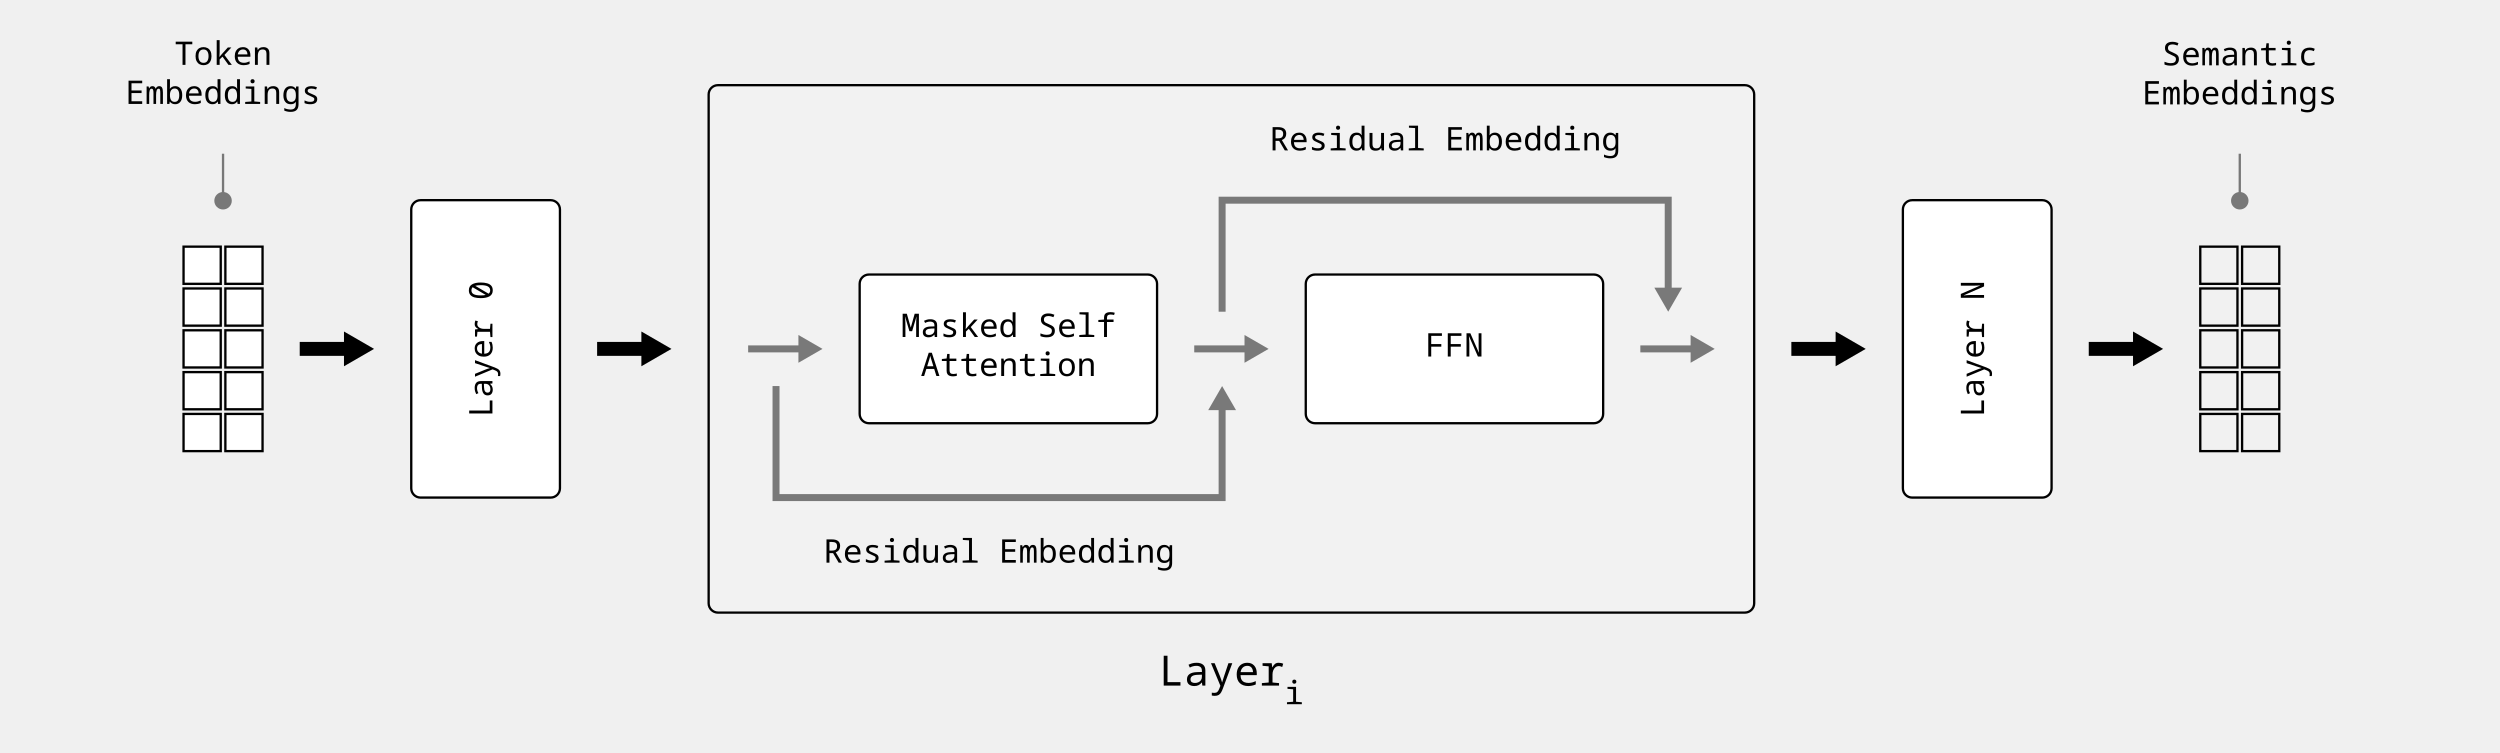
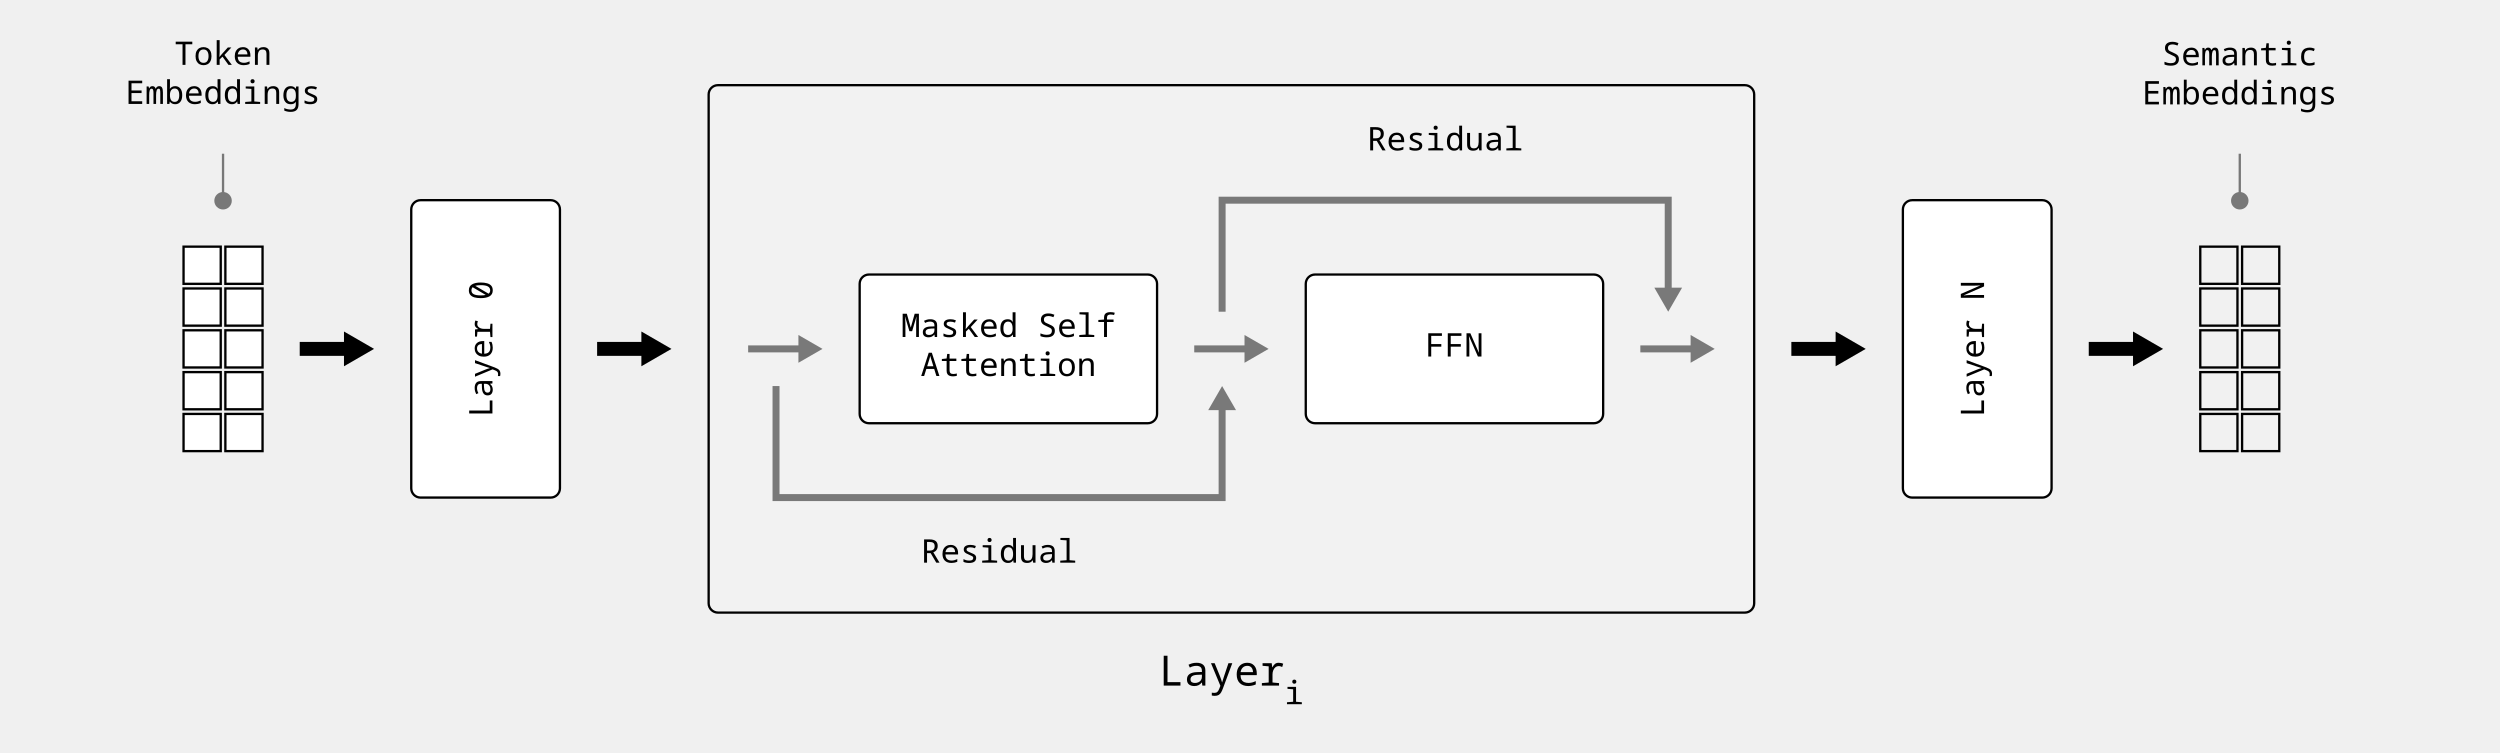
<svg xmlns="http://www.w3.org/2000/svg" id="Layer_1" viewBox="0 0 1076 324">
  <defs>
    <style>
      .cls-1 {
        font-size: 18px;
      }

      .cls-1, .cls-2, .cls-3 {
        font-family: NotoSansMono-Regular, 'Noto Sans Mono';
        font-variation-settings: 'wght' 400, 'wdth' 100;
      }

      .cls-4 {
        fill: #f2f2f2;
      }

      .cls-4, .cls-5, .cls-6, .cls-7, .cls-8, .cls-9 {
        stroke: #000;
        stroke-miterlimit: 10;
      }

      .cls-5 {
        fill: #fff;
      }

      .cls-2 {
        font-size: 24px;
      }

      .cls-6, .cls-8, .cls-9 {
        fill: none;
      }

      .cls-10 {
        opacity: .5;
      }

      .cls-7 {
        fill: #f1f1f1;
      }

      .cls-8 {
        stroke-width: 6px;
      }

      .cls-3 {
        font-size: 14px;
      }

      .cls-9 {
        stroke-width: 3px;
      }
    </style>
  </defs>
  <g>
    <rect class="cls-5" x="97" y="106.16" width="16" height="16" />
    <rect class="cls-5" x="79" y="106.16" width="16" height="16" />
    <rect class="cls-5" x="97" y="124.16" width="16" height="16" />
    <rect class="cls-5" x="79" y="124.16" width="16" height="16" />
    <rect class="cls-5" x="97" y="142.16" width="16" height="16" />
    <rect class="cls-5" x="79" y="142.16" width="16" height="16" />
    <rect class="cls-5" x="97" y="160.16" width="16" height="16" />
    <rect class="cls-5" x="79" y="160.16" width="16" height="16" />
    <rect class="cls-5" x="97" y="178.16" width="16" height="16" />
    <rect class="cls-5" x="79" y="178.16" width="16" height="16" />
  </g>
  <g>
    <rect class="cls-7" x="965" y="106.16" width="16" height="16" />
    <rect class="cls-7" x="947" y="106.16" width="16" height="16" />
    <rect class="cls-7" x="965" y="124.16" width="16" height="16" />
    <rect class="cls-7" x="947" y="124.16" width="16" height="16" />
    <rect class="cls-7" x="965" y="142.16" width="16" height="16" />
    <rect class="cls-7" x="947" y="142.16" width="16" height="16" />
    <rect class="cls-7" x="965" y="160.16" width="16" height="16" />
    <rect class="cls-7" x="947" y="160.16" width="16" height="16" />
    <rect class="cls-7" x="965" y="178.16" width="16" height="16" />
    <rect class="cls-7" x="947" y="178.16" width="16" height="16" />
  </g>
  <g class="cls-10">
    <g>
      <line class="cls-6" x1="964" y1="86.59" x2="964" y2="66.16" />
      <path d="M967.76,86.4c0,2.08-1.68,3.76-3.76,3.76s-3.76-1.68-3.76-3.76,1.68-3.76,3.76-3.76,3.76,1.68,3.76,3.76Z" />
    </g>
  </g>
  <text class="cls-3" transform="translate(75 27.92)">
    <tspan x="0" y="0">Token</tspan>
    <tspan x="-21" y="16.8">Embeddings</tspan>
  </text>
  <text class="cls-3" transform="translate(930.4 28.13)">
    <tspan x="0" y="0">Semantic</tspan>
    <tspan x="-8.4" y="16.8">Embeddings</tspan>
  </text>
  <g class="cls-10">
    <g>
      <line class="cls-6" x1="96" y1="86.59" x2="96" y2="66.16" />
      <path d="M99.76,86.4c0,2.08-1.68,3.76-3.76,3.76s-3.76-1.68-3.76-3.76,1.68-3.76,3.76-3.76,3.76,1.68,3.76,3.76Z" />
    </g>
  </g>
  <g>
    <rect class="cls-5" x="145" y="118.16" width="128" height="64" rx="4" ry="4" transform="translate(58.84 359.16) rotate(-90)" />
    <text class="cls-3" transform="translate(211.94 179.56) rotate(-90)">
      <tspan x="0" y="0">Layer 0</tspan>
    </text>
  </g>
  <g>
    <line class="cls-8" x1="257" y1="150.16" x2="278.24" y2="150.16" />
    <polygon points="276.05 157.64 289 150.16 276.05 142.68 276.05 157.64" />
  </g>
  <g>
    <rect class="cls-5" x="787" y="118.16" width="128" height="64" rx="4" ry="4" transform="translate(700.84 1001.16) rotate(-90)" />
    <text class="cls-3" transform="translate(853.94 179.56) rotate(-90)">
      <tspan x="0" y="0">Layer N</tspan>
    </text>
  </g>
  <g>
    <line class="cls-8" x1="129" y1="150.16" x2="150.24" y2="150.16" />
    <polygon points="148.05 157.64 161 150.16 148.05 142.68 148.05 157.64" />
  </g>
  <g>
    <line class="cls-8" x1="771" y1="150.16" x2="792.24" y2="150.16" />
    <polygon points="790.05 157.64 803 150.16 790.05 142.68 790.05 157.64" />
  </g>
  <g>
    <line class="cls-8" x1="899" y1="150.16" x2="920.24" y2="150.16" />
    <polygon points="918.05 157.64 931 150.16 918.05 142.68 918.05 157.64" />
  </g>
  <rect class="cls-4" x="305" y="36.66" width="450" height="227" rx="4" ry="4" />
  <g>
    <rect class="cls-5" x="370" y="118.16" width="128" height="64" rx="4" ry="4" />
    <text class="cls-3" transform="translate(387.8 145.04)">
      <tspan x="0" y="0">Masked Self </tspan>
      <tspan x="8.4" y="16.8">Attention</tspan>
    </text>
  </g>
  <g>
    <rect class="cls-5" x="562" y="118.16" width="128" height="64" rx="4" ry="4" />
    <text class="cls-3" transform="translate(613.4 153.44)">
      <tspan x="0" y="0">FFN</tspan>
    </text>
  </g>
  <g class="cls-10">
    <g>
      <polyline class="cls-9" points="526 134.16 526 86.16 718 86.16 718 125.55" />
      <polygon points="712.02 123.8 718 134.16 723.98 123.8 712.02 123.8" />
    </g>
  </g>
  <g class="cls-10">
    <g>
      <polyline class="cls-9" points="334 166.16 334 214.16 526 214.16 526 174.77" />
      <polygon points="531.98 176.52 526 166.16 520.02 176.52 531.98 176.52" />
    </g>
  </g>
  <g class="cls-10">
    <g>
      <line class="cls-9" x1="322" y1="150.16" x2="345.39" y2="150.16" />
      <polygon points="343.64 156.14 354 150.16 343.64 144.18 343.64 156.14" />
    </g>
  </g>
  <g class="cls-10">
    <g>
      <line class="cls-9" x1="706" y1="150.16" x2="729.39" y2="150.16" />
      <polygon points="727.64 156.14 738 150.16 727.64 144.18 727.64 156.14" />
    </g>
  </g>
  <g class="cls-10">
    <g>
      <line class="cls-9" x1="514" y1="150.16" x2="537.39" y2="150.16" />
      <polygon points="535.64 156.14 546 150.16 535.64 144.18 535.64 156.14" />
    </g>
  </g>
-   <text class="cls-3" transform="translate(354.4 242.16)">
-     <tspan x="0" y="0">Residual Embedding</tspan>
+   <text class="cls-3" transform="translate(396.4 242.16)">
+     <tspan x="0" y="0">Residual</tspan>
  </text>
-   <text class="cls-3" transform="translate(546.4 64.72)">
-     <tspan x="0" y="0">Residual Embedding</tspan>
+   <text class="cls-3" transform="translate(588.4 64.72)">
+     <tspan x="0" y="0">Residual</tspan>
  </text>
  <text class="cls-1" transform="translate(498.8 295.09)">
    <tspan x="0" y="0">Layer</tspan>
  </text>
  <text class="cls-2" transform="translate(552.8 303.08) scale(.58)">
    <tspan x="0" y="0">i</tspan>
  </text>
</svg>
